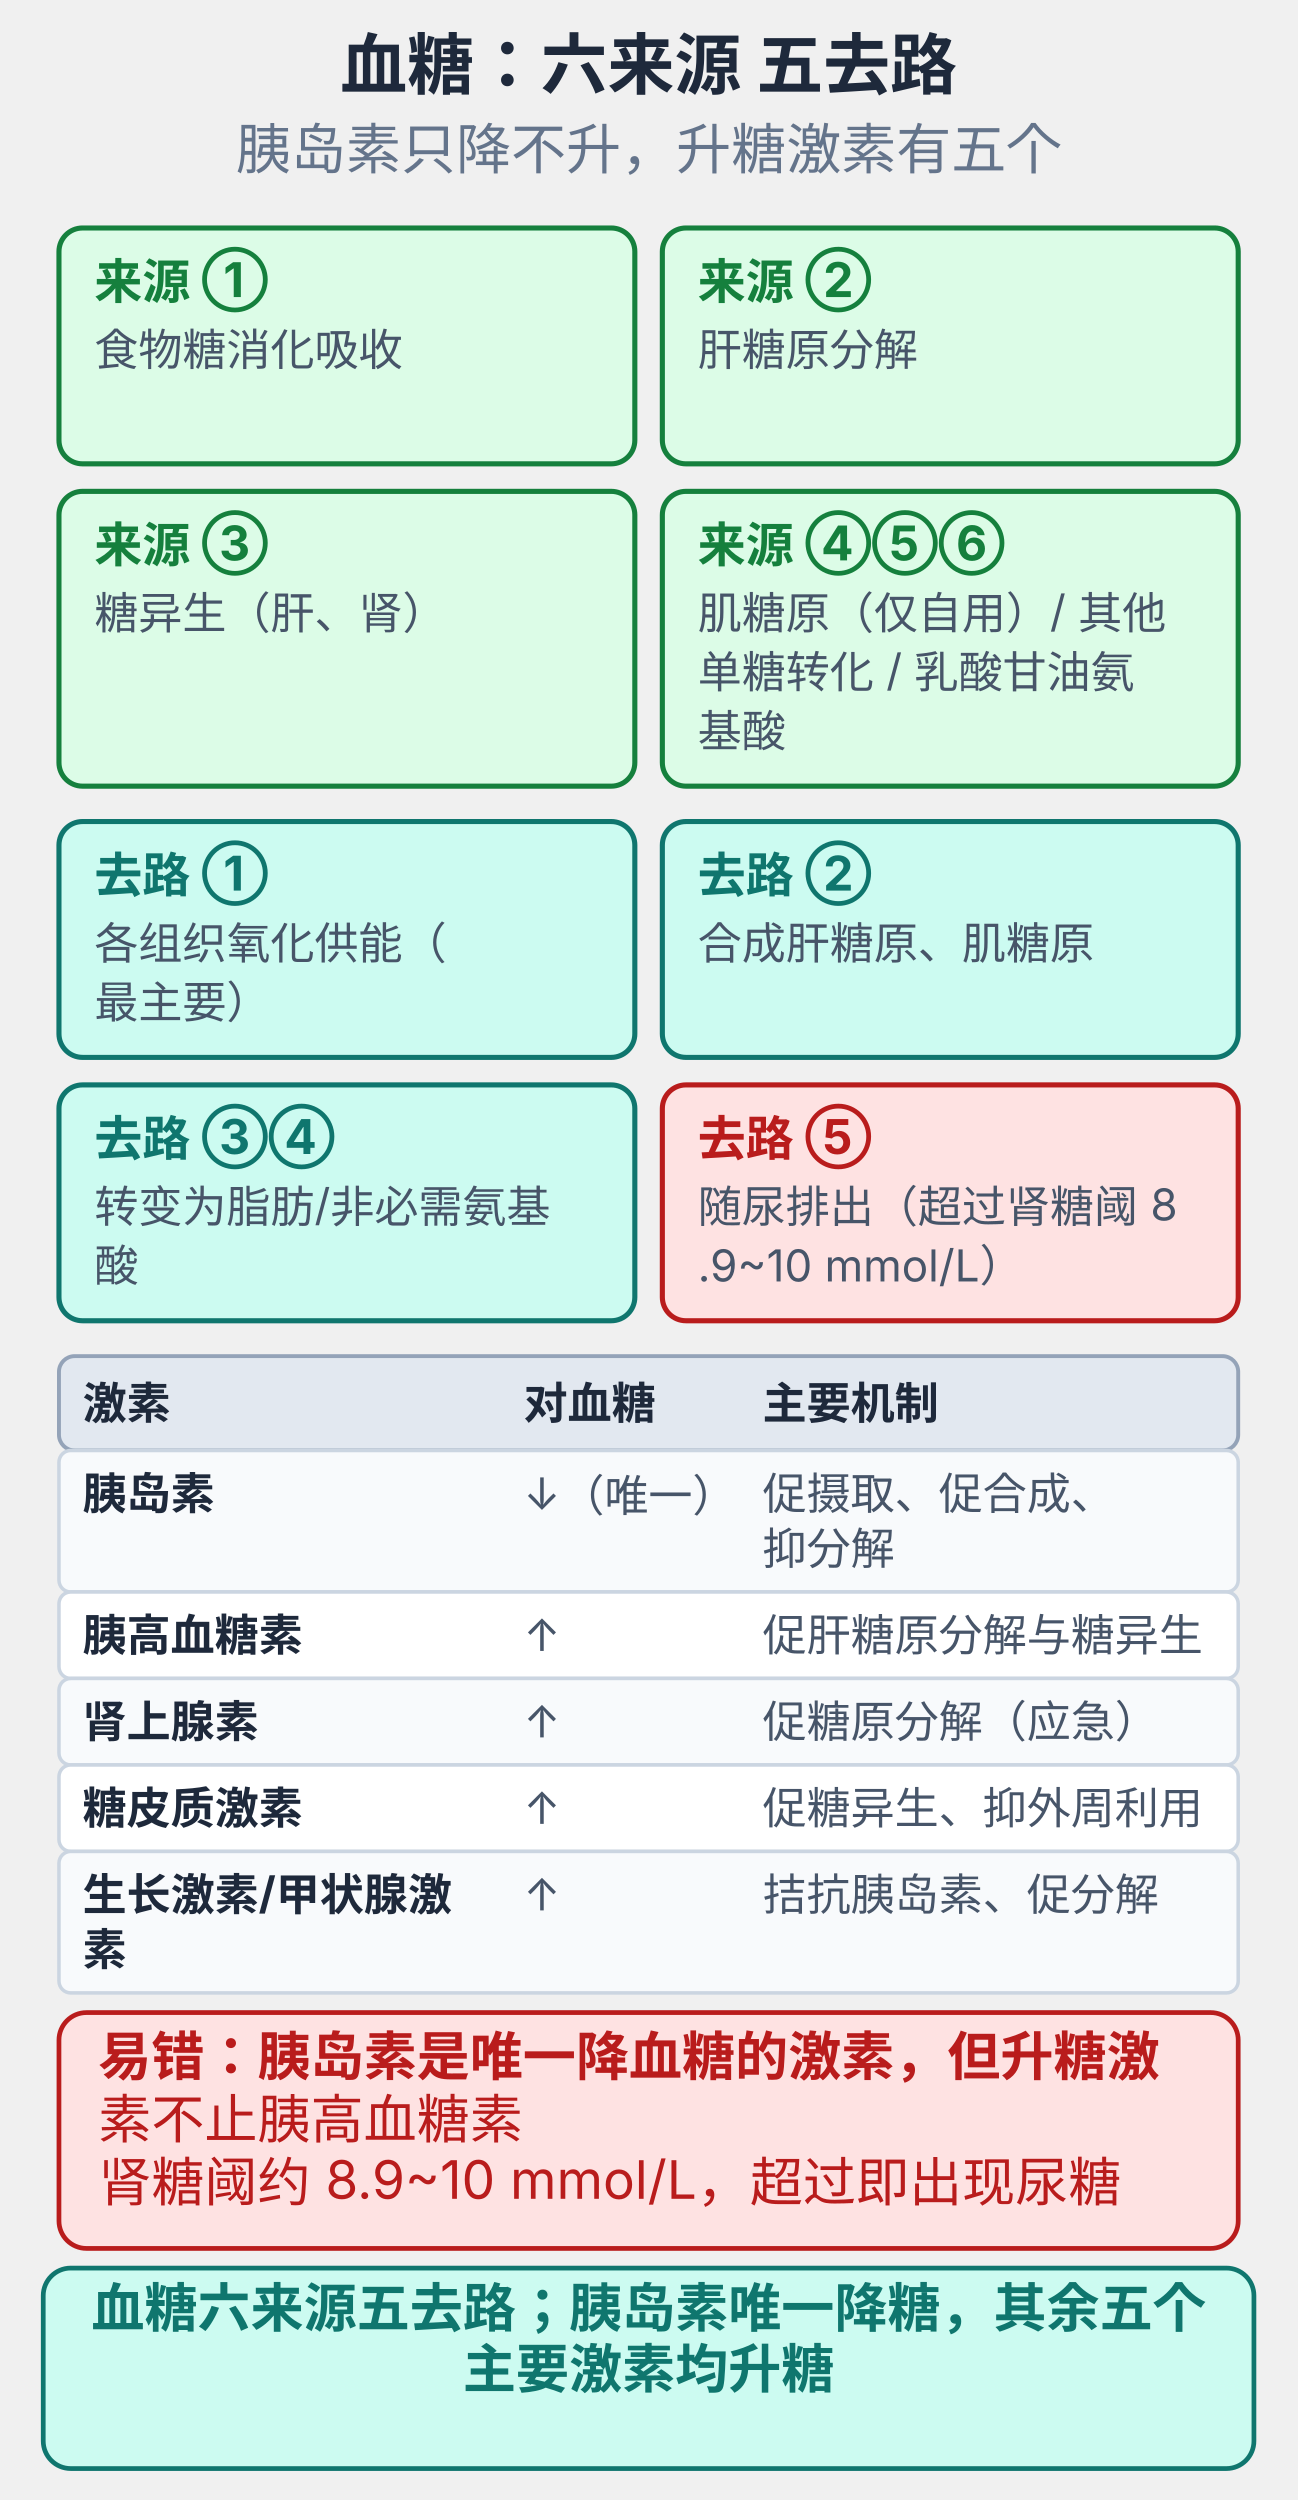
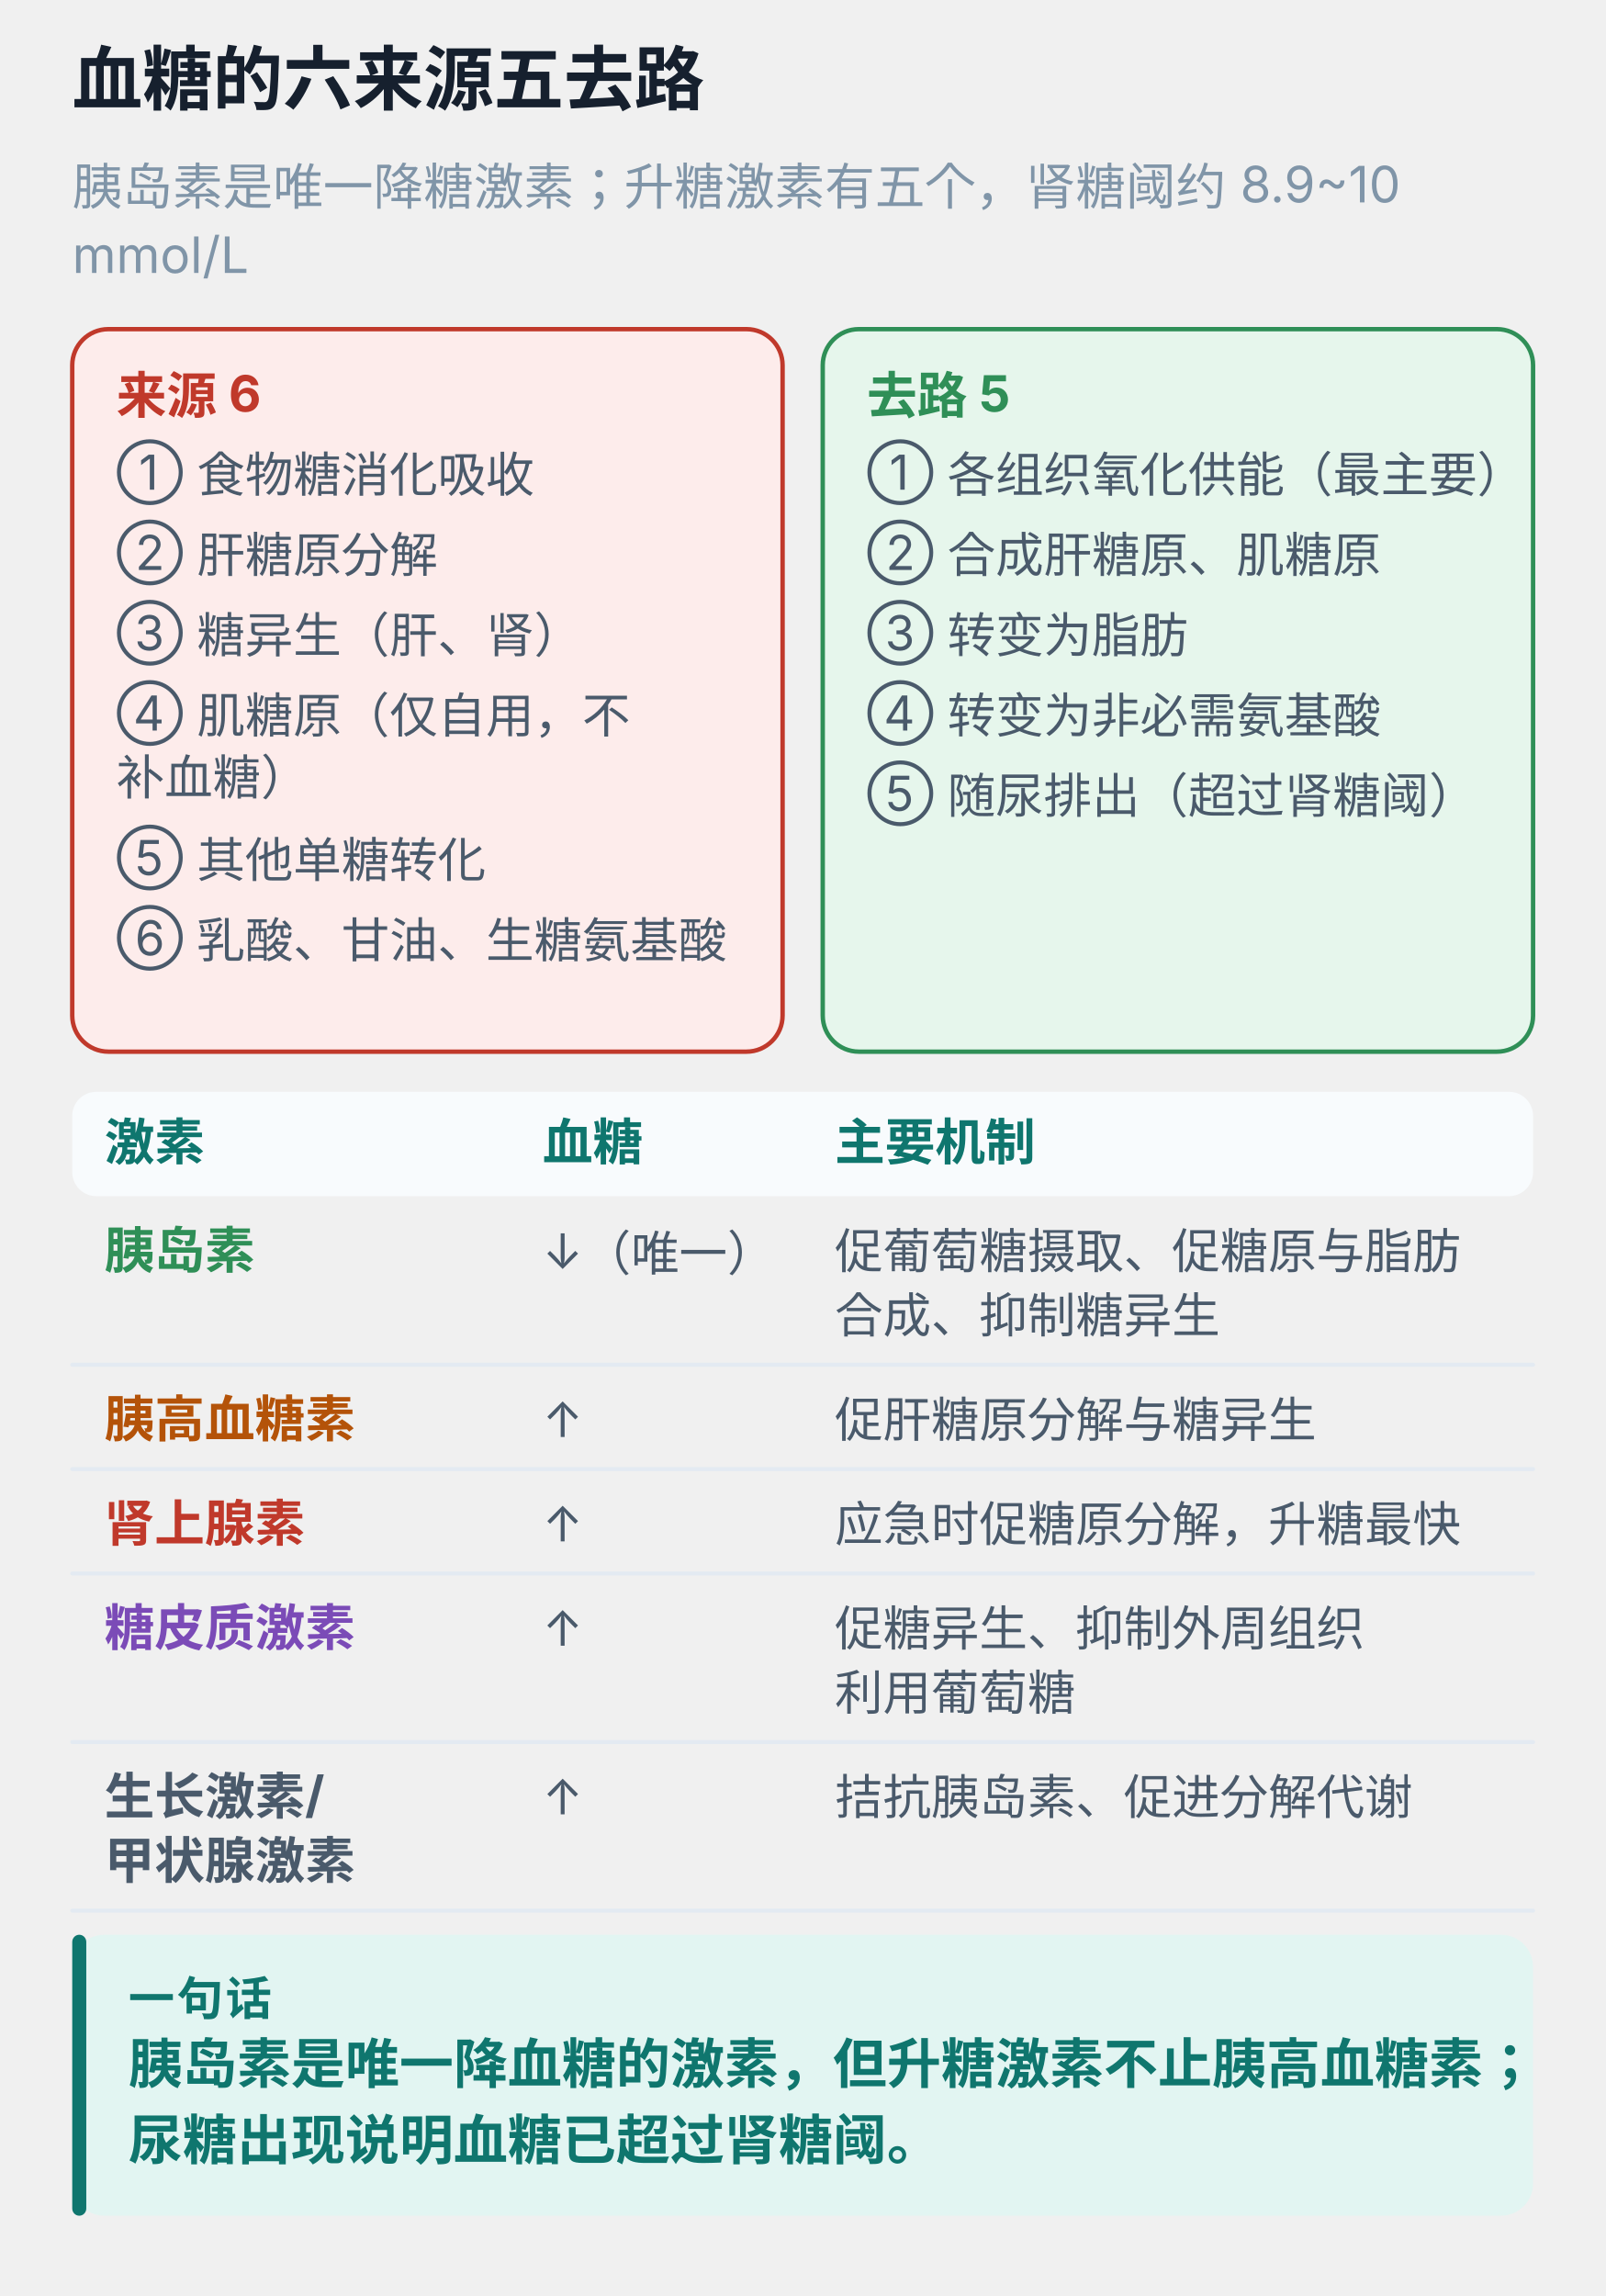
- <svg xmlns="http://www.w3.org/2000/svg" viewBox="0 0 330 636" width="100%" style="max-width:330px;display:block;margin:0 auto;background:#ffffff;border-radius:10px" role="img">
-   <text x="165.0" y="22.6" text-anchor="middle" font-size="17" font-weight="700" fill="#1e293b" font-family="-apple-system,'PingFang SC','Microsoft YaHei',sans-serif">血糖：六来源 五去路</text>
-   <text x="165.0" y="43.0" text-anchor="middle" font-size="14" font-weight="400" fill="#64748b" font-family="-apple-system,'PingFang SC','Microsoft YaHei',sans-serif">胰岛素只降不升，升糖激素有五个</text>
-   <rect x="15.0" y="58.0" width="146.5" height="60.0" rx="6" fill="#dcfce7" stroke="#15803d" stroke-width="1.3" />
-   <text x="24.0" y="76.0" text-anchor="start" font-size="12.2" font-weight="700" fill="#15803d" font-family="-apple-system,'PingFang SC','Microsoft YaHei',sans-serif">来源 ①</text>
-   <text x="24.0" y="93.0" text-anchor="start" font-size="11.2" font-weight="400" fill="#475569" font-family="-apple-system,'PingFang SC','Microsoft YaHei',sans-serif">食物糖消化吸收</text>
-   <rect x="168.5" y="58.0" width="146.5" height="60.0" rx="6" fill="#dcfce7" stroke="#15803d" stroke-width="1.3" />
-   <text x="177.5" y="76.0" text-anchor="start" font-size="12.2" font-weight="700" fill="#15803d" font-family="-apple-system,'PingFang SC','Microsoft YaHei',sans-serif">来源 ②</text>
-   <text x="177.5" y="93.0" text-anchor="start" font-size="11.2" font-weight="400" fill="#475569" font-family="-apple-system,'PingFang SC','Microsoft YaHei',sans-serif">肝糖原分解</text>
-   <rect x="15.0" y="125.0" width="146.5" height="75.0" rx="6" fill="#dcfce7" stroke="#15803d" stroke-width="1.3" />
-   <text x="24.0" y="143.0" text-anchor="start" font-size="12.2" font-weight="700" fill="#15803d" font-family="-apple-system,'PingFang SC','Microsoft YaHei',sans-serif">来源 ③</text>
-   <text x="24.0" y="160.0" text-anchor="start" font-size="11.2" font-weight="400" fill="#475569" font-family="-apple-system,'PingFang SC','Microsoft YaHei',sans-serif">糖异生（肝、肾）</text>
-   <rect x="168.5" y="125.0" width="146.5" height="75.0" rx="6" fill="#dcfce7" stroke="#15803d" stroke-width="1.3" />
-   <text x="177.5" y="143.0" text-anchor="start" font-size="12.2" font-weight="700" fill="#15803d" font-family="-apple-system,'PingFang SC','Microsoft YaHei',sans-serif">来源 ④⑤⑥</text>
-   <text x="177.5" y="160.0" text-anchor="start" font-size="11.2" font-weight="400" fill="#475569" font-family="-apple-system,'PingFang SC','Microsoft YaHei',sans-serif">肌糖原（仅自用）/ 其他</text>
-   <text x="177.5" y="175.0" text-anchor="start" font-size="11.2" font-weight="400" fill="#475569" font-family="-apple-system,'PingFang SC','Microsoft YaHei',sans-serif">单糖转化 / 乳酸甘油氨</text>
-   <text x="177.5" y="190.0" text-anchor="start" font-size="11.2" font-weight="400" fill="#475569" font-family="-apple-system,'PingFang SC','Microsoft YaHei',sans-serif">基酸</text>
-   <rect x="15.0" y="209.0" width="146.5" height="60.0" rx="6" fill="#ccfbf1" stroke="#0f766e" stroke-width="1.3" />
-   <text x="24.0" y="227.0" text-anchor="start" font-size="12.2" font-weight="700" fill="#0f766e" font-family="-apple-system,'PingFang SC','Microsoft YaHei',sans-serif">去路 ①</text>
-   <text x="24.0" y="244.0" text-anchor="start" font-size="11.2" font-weight="400" fill="#475569" font-family="-apple-system,'PingFang SC','Microsoft YaHei',sans-serif">各组织氧化供能（</text>
-   <text x="24.0" y="259.0" text-anchor="start" font-size="11.2" font-weight="400" fill="#475569" font-family="-apple-system,'PingFang SC','Microsoft YaHei',sans-serif">最主要）</text>
-   <rect x="168.5" y="209.0" width="146.5" height="60.0" rx="6" fill="#ccfbf1" stroke="#0f766e" stroke-width="1.3" />
-   <text x="177.5" y="227.0" text-anchor="start" font-size="12.2" font-weight="700" fill="#0f766e" font-family="-apple-system,'PingFang SC','Microsoft YaHei',sans-serif">去路 ②</text>
-   <text x="177.5" y="244.0" text-anchor="start" font-size="11.2" font-weight="400" fill="#475569" font-family="-apple-system,'PingFang SC','Microsoft YaHei',sans-serif">合成肝糖原、肌糖原</text>
-   <rect x="15.0" y="276.0" width="146.5" height="60.0" rx="6" fill="#ccfbf1" stroke="#0f766e" stroke-width="1.3" />
-   <text x="24.0" y="294.0" text-anchor="start" font-size="12.2" font-weight="700" fill="#0f766e" font-family="-apple-system,'PingFang SC','Microsoft YaHei',sans-serif">去路 ③④</text>
-   <text x="24.0" y="311.0" text-anchor="start" font-size="11.2" font-weight="400" fill="#475569" font-family="-apple-system,'PingFang SC','Microsoft YaHei',sans-serif">转变为脂肪/非必需氨基</text>
-   <text x="24.0" y="326.0" text-anchor="start" font-size="11.2" font-weight="400" fill="#475569" font-family="-apple-system,'PingFang SC','Microsoft YaHei',sans-serif">酸</text>
-   <rect x="168.5" y="276.0" width="146.5" height="60.0" rx="6" fill="#fee2e2" stroke="#b91c1c" stroke-width="1.3" />
-   <text x="177.5" y="294.0" text-anchor="start" font-size="12.2" font-weight="700" fill="#b91c1c" font-family="-apple-system,'PingFang SC','Microsoft YaHei',sans-serif">去路 ⑤</text>
-   <text x="177.5" y="311.0" text-anchor="start" font-size="11.2" font-weight="400" fill="#475569" font-family="-apple-system,'PingFang SC','Microsoft YaHei',sans-serif">随尿排出（超过肾糖阈 8</text>
-   <text x="177.5" y="326.0" text-anchor="start" font-size="11.2" font-weight="400" fill="#475569" font-family="-apple-system,'PingFang SC','Microsoft YaHei',sans-serif">.9~10 mmol/L）</text>
-   <rect x="15.0" y="345.0" width="300.0" height="24.0" rx="4" fill="#e2e8f0" stroke="#94a3b8" stroke-width="1" />
-   <text x="21.0" y="361.0" text-anchor="start" font-size="11.2" font-weight="700" fill="#1e293b" font-family="-apple-system,'PingFang SC','Microsoft YaHei',sans-serif">激素</text>
-   <text x="133.2" y="361.0" text-anchor="start" font-size="11.2" font-weight="700" fill="#1e293b" font-family="-apple-system,'PingFang SC','Microsoft YaHei',sans-serif">对血糖</text>
-   <text x="194.0" y="361.0" text-anchor="start" font-size="11.2" font-weight="700" fill="#1e293b" font-family="-apple-system,'PingFang SC','Microsoft YaHei',sans-serif">主要机制</text>
-   <rect x="15.0" y="369.0" width="300.0" height="36.0" rx="3" fill="#f8fafc" stroke="#cbd5e1" stroke-width="0.9" />
-   <text x="21.0" y="384.0" text-anchor="start" font-size="11.2" font-weight="700" fill="#1e293b" font-family="-apple-system,'PingFang SC','Microsoft YaHei',sans-serif">胰岛素</text>
-   <text x="133.2" y="384.0" text-anchor="start" font-size="11.2" font-weight="400" fill="#475569" font-family="-apple-system,'PingFang SC','Microsoft YaHei',sans-serif">↓（唯一）</text>
-   <text x="194.0" y="384.0" text-anchor="start" font-size="11.2" font-weight="400" fill="#475569" font-family="-apple-system,'PingFang SC','Microsoft YaHei',sans-serif">促摄取、促合成、</text>
-   <text x="194.0" y="398.0" text-anchor="start" font-size="11.2" font-weight="400" fill="#475569" font-family="-apple-system,'PingFang SC','Microsoft YaHei',sans-serif">抑分解</text>
-   <rect x="15.0" y="405.0" width="300.0" height="22.0" rx="3" fill="#ffffff" stroke="#cbd5e1" stroke-width="0.9" />
-   <text x="21.0" y="420.0" text-anchor="start" font-size="11.2" font-weight="700" fill="#1e293b" font-family="-apple-system,'PingFang SC','Microsoft YaHei',sans-serif">胰高血糖素</text>
-   <text x="133.2" y="420.0" text-anchor="start" font-size="11.2" font-weight="400" fill="#475569" font-family="-apple-system,'PingFang SC','Microsoft YaHei',sans-serif">↑</text>
-   <text x="194.0" y="420.0" text-anchor="start" font-size="11.2" font-weight="400" fill="#475569" font-family="-apple-system,'PingFang SC','Microsoft YaHei',sans-serif">促肝糖原分解与糖异生</text>
-   <rect x="15.0" y="427.0" width="300.0" height="22.0" rx="3" fill="#f8fafc" stroke="#cbd5e1" stroke-width="0.9" />
-   <text x="21.0" y="442.0" text-anchor="start" font-size="11.2" font-weight="700" fill="#1e293b" font-family="-apple-system,'PingFang SC','Microsoft YaHei',sans-serif">肾上腺素</text>
-   <text x="133.2" y="442.0" text-anchor="start" font-size="11.2" font-weight="400" fill="#475569" font-family="-apple-system,'PingFang SC','Microsoft YaHei',sans-serif">↑</text>
-   <text x="194.0" y="442.0" text-anchor="start" font-size="11.2" font-weight="400" fill="#475569" font-family="-apple-system,'PingFang SC','Microsoft YaHei',sans-serif">促糖原分解（应急）</text>
-   <rect x="15.0" y="449.0" width="300.0" height="22.0" rx="3" fill="#ffffff" stroke="#cbd5e1" stroke-width="0.9" />
-   <text x="21.0" y="464.0" text-anchor="start" font-size="11.2" font-weight="700" fill="#1e293b" font-family="-apple-system,'PingFang SC','Microsoft YaHei',sans-serif">糖皮质激素</text>
-   <text x="133.2" y="464.0" text-anchor="start" font-size="11.2" font-weight="400" fill="#475569" font-family="-apple-system,'PingFang SC','Microsoft YaHei',sans-serif">↑</text>
-   <text x="194.0" y="464.0" text-anchor="start" font-size="11.2" font-weight="400" fill="#475569" font-family="-apple-system,'PingFang SC','Microsoft YaHei',sans-serif">促糖异生、抑外周利用</text>
-   <rect x="15.0" y="471.0" width="300.0" height="36.0" rx="3" fill="#f8fafc" stroke="#cbd5e1" stroke-width="0.9" />
-   <text x="21.0" y="486.0" text-anchor="start" font-size="11.2" font-weight="700" fill="#1e293b" font-family="-apple-system,'PingFang SC','Microsoft YaHei',sans-serif">生长激素/甲状腺激</text>
-   <text x="21.0" y="500.0" text-anchor="start" font-size="11.2" font-weight="700" fill="#1e293b" font-family="-apple-system,'PingFang SC','Microsoft YaHei',sans-serif">素</text>
-   <text x="133.2" y="486.0" text-anchor="start" font-size="11.2" font-weight="400" fill="#475569" font-family="-apple-system,'PingFang SC','Microsoft YaHei',sans-serif">↑</text>
-   <text x="194.0" y="486.0" text-anchor="start" font-size="11.2" font-weight="400" fill="#475569" font-family="-apple-system,'PingFang SC','Microsoft YaHei',sans-serif">拮抗胰岛素、促分解</text>
-   <rect x="15.0" y="512.0" width="300.0" height="60.0" rx="7" fill="#fee2e2" stroke="#b91c1c" stroke-width="1.2" />
-   <text x="25.0" y="528.0" text-anchor="start" font-size="13.5" font-weight="700" fill="#b91c1c" font-family="-apple-system,'PingFang SC','Microsoft YaHei',sans-serif">易错：胰岛素是唯一降血糖的激素，但升糖激</text>
-   <text x="25.0" y="544.0" text-anchor="start" font-size="13.5" font-weight="400" fill="#b91c1c" font-family="-apple-system,'PingFang SC','Microsoft YaHei',sans-serif">素不止胰高血糖素</text>
-   <text x="25.0" y="560.0" text-anchor="start" font-size="13.5" font-weight="400" fill="#b91c1c" font-family="-apple-system,'PingFang SC','Microsoft YaHei',sans-serif">肾糖阈约 8.9~10 mmol/L，超过即出现尿糖</text>
-   <rect x="11.0" y="577.0" width="308.0" height="51.0" rx="7" fill="#ccfbf1" stroke="#0f766e" stroke-width="1.2" />
-   <text x="165.0" y="592.0" text-anchor="middle" font-size="13.5" font-weight="700" fill="#0f766e" font-family="-apple-system,'PingFang SC','Microsoft YaHei',sans-serif">血糖六来源五去路；胰岛素唯一降糖，其余五个</text>
-   <text x="165.0" y="607.5" text-anchor="middle" font-size="13.5" font-weight="700" fill="#0f766e" font-family="-apple-system,'PingFang SC','Microsoft YaHei',sans-serif">主要激素均升糖</text>
+ <svg xmlns="http://www.w3.org/2000/svg" viewBox="0 0 400 572" width="100%" style="max-width:400px;display:block;margin:0 auto;background:#ffffff;border-radius:12px" role="img" aria-label="血糖的六来源五去路">
+   <text x="18.0" y="26.0" font-size="17.5" font-weight="700" fill="#16202e" font-family="-apple-system,BlinkMacSystemFont,'PingFang SC','Microsoft YaHei',sans-serif">血糖的六来源五去路</text>
+   <text x="18.0" y="51.0" font-size="12.5" font-weight="400" fill="#8095a8" font-family="-apple-system,BlinkMacSystemFont,'PingFang SC','Microsoft YaHei',sans-serif">胰岛素是唯一降糖激素；升糖激素有五个，肾糖阈约 8.9~10</text>
+   <text x="18.0" y="68.0" font-size="12.5" font-weight="400" fill="#8095a8" font-family="-apple-system,BlinkMacSystemFont,'PingFang SC','Microsoft YaHei',sans-serif">mmol/L</text>
+   <rect x="18.0" y="82.0" width="177.0" height="180.0" rx="9" fill="#fdeceb" stroke="#c0392b" stroke-width="1.1" />
+   <text x="29.0" y="103.0" font-size="12.5" font-weight="700" fill="#c0392b" font-family="-apple-system,BlinkMacSystemFont,'PingFang SC','Microsoft YaHei',sans-serif">来源 6</text>
+   <text x="29.0" y="122.0" font-size="12" font-weight="400" fill="#4a5a6b" font-family="-apple-system,BlinkMacSystemFont,'PingFang SC','Microsoft YaHei',sans-serif">① 食物糖消化吸收</text>
+   <text x="29.0" y="142.0" font-size="12" font-weight="400" fill="#4a5a6b" font-family="-apple-system,BlinkMacSystemFont,'PingFang SC','Microsoft YaHei',sans-serif">② 肝糖原分解</text>
+   <text x="29.0" y="162.0" font-size="12" font-weight="400" fill="#4a5a6b" font-family="-apple-system,BlinkMacSystemFont,'PingFang SC','Microsoft YaHei',sans-serif">③ 糖异生（肝、肾）</text>
+   <text x="29.0" y="182.0" font-size="12" font-weight="400" fill="#4a5a6b" font-family="-apple-system,BlinkMacSystemFont,'PingFang SC','Microsoft YaHei',sans-serif">④ 肌糖原（仅自用，不</text>
+   <text x="29.0" y="198.0" font-size="12" font-weight="400" fill="#4a5a6b" font-family="-apple-system,BlinkMacSystemFont,'PingFang SC','Microsoft YaHei',sans-serif">补血糖）</text>
+   <text x="29.0" y="218.0" font-size="12" font-weight="400" fill="#4a5a6b" font-family="-apple-system,BlinkMacSystemFont,'PingFang SC','Microsoft YaHei',sans-serif">⑤ 其他单糖转化</text>
+   <text x="29.0" y="238.0" font-size="12" font-weight="400" fill="#4a5a6b" font-family="-apple-system,BlinkMacSystemFont,'PingFang SC','Microsoft YaHei',sans-serif">⑥ 乳酸、甘油、生糖氨基酸</text>
+   <rect x="205.0" y="82.0" width="177.0" height="180.0" rx="9" fill="#e6f6ec" stroke="#2f8f57" stroke-width="1.1" />
+   <text x="216.0" y="103.0" font-size="12.5" font-weight="700" fill="#2f8f57" font-family="-apple-system,BlinkMacSystemFont,'PingFang SC','Microsoft YaHei',sans-serif">去路 5</text>
+   <text x="216.0" y="122.0" font-size="12" font-weight="400" fill="#4a5a6b" font-family="-apple-system,BlinkMacSystemFont,'PingFang SC','Microsoft YaHei',sans-serif">① 各组织氧化供能（最主要）</text>
+   <text x="216.0" y="142.0" font-size="12" font-weight="400" fill="#4a5a6b" font-family="-apple-system,BlinkMacSystemFont,'PingFang SC','Microsoft YaHei',sans-serif">② 合成肝糖原、肌糖原</text>
+   <text x="216.0" y="162.0" font-size="12" font-weight="400" fill="#4a5a6b" font-family="-apple-system,BlinkMacSystemFont,'PingFang SC','Microsoft YaHei',sans-serif">③ 转变为脂肪</text>
+   <text x="216.0" y="182.0" font-size="12" font-weight="400" fill="#4a5a6b" font-family="-apple-system,BlinkMacSystemFont,'PingFang SC','Microsoft YaHei',sans-serif">④ 转变为非必需氨基酸</text>
+   <text x="216.0" y="202.0" font-size="12" font-weight="400" fill="#4a5a6b" font-family="-apple-system,BlinkMacSystemFont,'PingFang SC','Microsoft YaHei',sans-serif">⑤ 随尿排出（超过肾糖阈）</text>
+   <rect x="18.0" y="272.0" width="364.0" height="26.0" rx="6" fill="#f8fbfd" />
+   <text x="26.0" y="289.0" font-size="12.5" font-weight="700" fill="#0f766e" font-family="-apple-system,BlinkMacSystemFont,'PingFang SC','Microsoft YaHei',sans-serif">激素</text>
+   <text x="135.2" y="289.0" font-size="12.5" font-weight="700" fill="#0f766e" font-family="-apple-system,BlinkMacSystemFont,'PingFang SC','Microsoft YaHei',sans-serif">血糖</text>
+   <text x="208.0" y="289.0" font-size="12.5" font-weight="700" fill="#0f766e" font-family="-apple-system,BlinkMacSystemFont,'PingFang SC','Microsoft YaHei',sans-serif">主要机制</text>
+   <line x1="18.0" y1="340.0" x2="382.0" y2="340.0" stroke="#e3eaf2" stroke-width="1" stroke-linecap="round" />
+   <text x="26.0" y="316.0" font-size="12.5" font-weight="700" fill="#2f8f57" font-family="-apple-system,BlinkMacSystemFont,'PingFang SC','Microsoft YaHei',sans-serif">胰岛素</text>
+   <text x="135.2" y="316.0" font-size="12" font-weight="400" fill="#4a5a6b" font-family="-apple-system,BlinkMacSystemFont,'PingFang SC','Microsoft YaHei',sans-serif">↓（唯一）</text>
+   <text x="208.0" y="316.0" font-size="12" font-weight="400" fill="#4a5a6b" font-family="-apple-system,BlinkMacSystemFont,'PingFang SC','Microsoft YaHei',sans-serif">促葡萄糖摄取、促糖原与脂肪</text>
+   <text x="208.0" y="332.0" font-size="12" font-weight="400" fill="#4a5a6b" font-family="-apple-system,BlinkMacSystemFont,'PingFang SC','Microsoft YaHei',sans-serif">合成、抑制糖异生</text>
+   <line x1="18.0" y1="366.0" x2="382.0" y2="366.0" stroke="#e3eaf2" stroke-width="1" stroke-linecap="round" />
+   <text x="26.0" y="358.0" font-size="12.5" font-weight="700" fill="#b45309" font-family="-apple-system,BlinkMacSystemFont,'PingFang SC','Microsoft YaHei',sans-serif">胰高血糖素</text>
+   <text x="135.2" y="358.0" font-size="12" font-weight="400" fill="#4a5a6b" font-family="-apple-system,BlinkMacSystemFont,'PingFang SC','Microsoft YaHei',sans-serif">↑</text>
+   <text x="208.0" y="358.0" font-size="12" font-weight="400" fill="#4a5a6b" font-family="-apple-system,BlinkMacSystemFont,'PingFang SC','Microsoft YaHei',sans-serif">促肝糖原分解与糖异生</text>
+   <line x1="18.0" y1="392.0" x2="382.0" y2="392.0" stroke="#e3eaf2" stroke-width="1" stroke-linecap="round" />
+   <text x="26.0" y="384.0" font-size="12.5" font-weight="700" fill="#c0392b" font-family="-apple-system,BlinkMacSystemFont,'PingFang SC','Microsoft YaHei',sans-serif">肾上腺素</text>
+   <text x="135.2" y="384.0" font-size="12" font-weight="400" fill="#4a5a6b" font-family="-apple-system,BlinkMacSystemFont,'PingFang SC','Microsoft YaHei',sans-serif">↑</text>
+   <text x="208.0" y="384.0" font-size="12" font-weight="400" fill="#4a5a6b" font-family="-apple-system,BlinkMacSystemFont,'PingFang SC','Microsoft YaHei',sans-serif">应急时促糖原分解，升糖最快</text>
+   <line x1="18.0" y1="434.0" x2="382.0" y2="434.0" stroke="#e3eaf2" stroke-width="1" stroke-linecap="round" />
+   <text x="26.0" y="410.0" font-size="12.5" font-weight="700" fill="#7b4bb7" font-family="-apple-system,BlinkMacSystemFont,'PingFang SC','Microsoft YaHei',sans-serif">糖皮质激素</text>
+   <text x="135.2" y="410.0" font-size="12" font-weight="400" fill="#4a5a6b" font-family="-apple-system,BlinkMacSystemFont,'PingFang SC','Microsoft YaHei',sans-serif">↑</text>
+   <text x="208.0" y="410.0" font-size="12" font-weight="400" fill="#4a5a6b" font-family="-apple-system,BlinkMacSystemFont,'PingFang SC','Microsoft YaHei',sans-serif">促糖异生、抑制外周组织</text>
+   <text x="208.0" y="426.0" font-size="12" font-weight="400" fill="#4a5a6b" font-family="-apple-system,BlinkMacSystemFont,'PingFang SC','Microsoft YaHei',sans-serif">利用葡萄糖</text>
+   <line x1="18.0" y1="476.0" x2="382.0" y2="476.0" stroke="#e3eaf2" stroke-width="1" stroke-linecap="round" />
+   <text x="26.0" y="452.0" font-size="12.5" font-weight="700" fill="#4a5a6b" font-family="-apple-system,BlinkMacSystemFont,'PingFang SC','Microsoft YaHei',sans-serif">生长激素/</text>
+   <text x="26.0" y="468.0" font-size="12.5" font-weight="700" fill="#4a5a6b" font-family="-apple-system,BlinkMacSystemFont,'PingFang SC','Microsoft YaHei',sans-serif">甲状腺激素</text>
+   <text x="135.2" y="452.0" font-size="12" font-weight="400" fill="#4a5a6b" font-family="-apple-system,BlinkMacSystemFont,'PingFang SC','Microsoft YaHei',sans-serif">↑</text>
+   <text x="208.0" y="452.0" font-size="12" font-weight="400" fill="#4a5a6b" font-family="-apple-system,BlinkMacSystemFont,'PingFang SC','Microsoft YaHei',sans-serif">拮抗胰岛素、促进分解代谢</text>
+   <rect x="18.0" y="482.0" width="364.0" height="70.0" rx="8" fill="#e2f5f2" />
+   <rect x="18.0" y="482.0" width="3.5" height="70.0" rx="1.8" fill="#0f766e" />
+   <text x="32.0" y="502.0" font-size="11.5" font-weight="700" fill="#0f766e" letter-spacing="0.6" font-family="-apple-system,BlinkMacSystemFont,'PingFang SC','Microsoft YaHei',sans-serif">一句话</text>
+   <text x="32.0" y="519.0" font-size="13.5" font-weight="700" fill="#0f766e" font-family="-apple-system,BlinkMacSystemFont,'PingFang SC','Microsoft YaHei',sans-serif">胰岛素是唯一降血糖的激素，但升糖激素不止胰高血糖素；</text>
+   <text x="32.0" y="538.0" font-size="13.5" font-weight="700" fill="#0f766e" font-family="-apple-system,BlinkMacSystemFont,'PingFang SC','Microsoft YaHei',sans-serif">尿糖出现说明血糖已超过肾糖阈。</text>
</svg>
